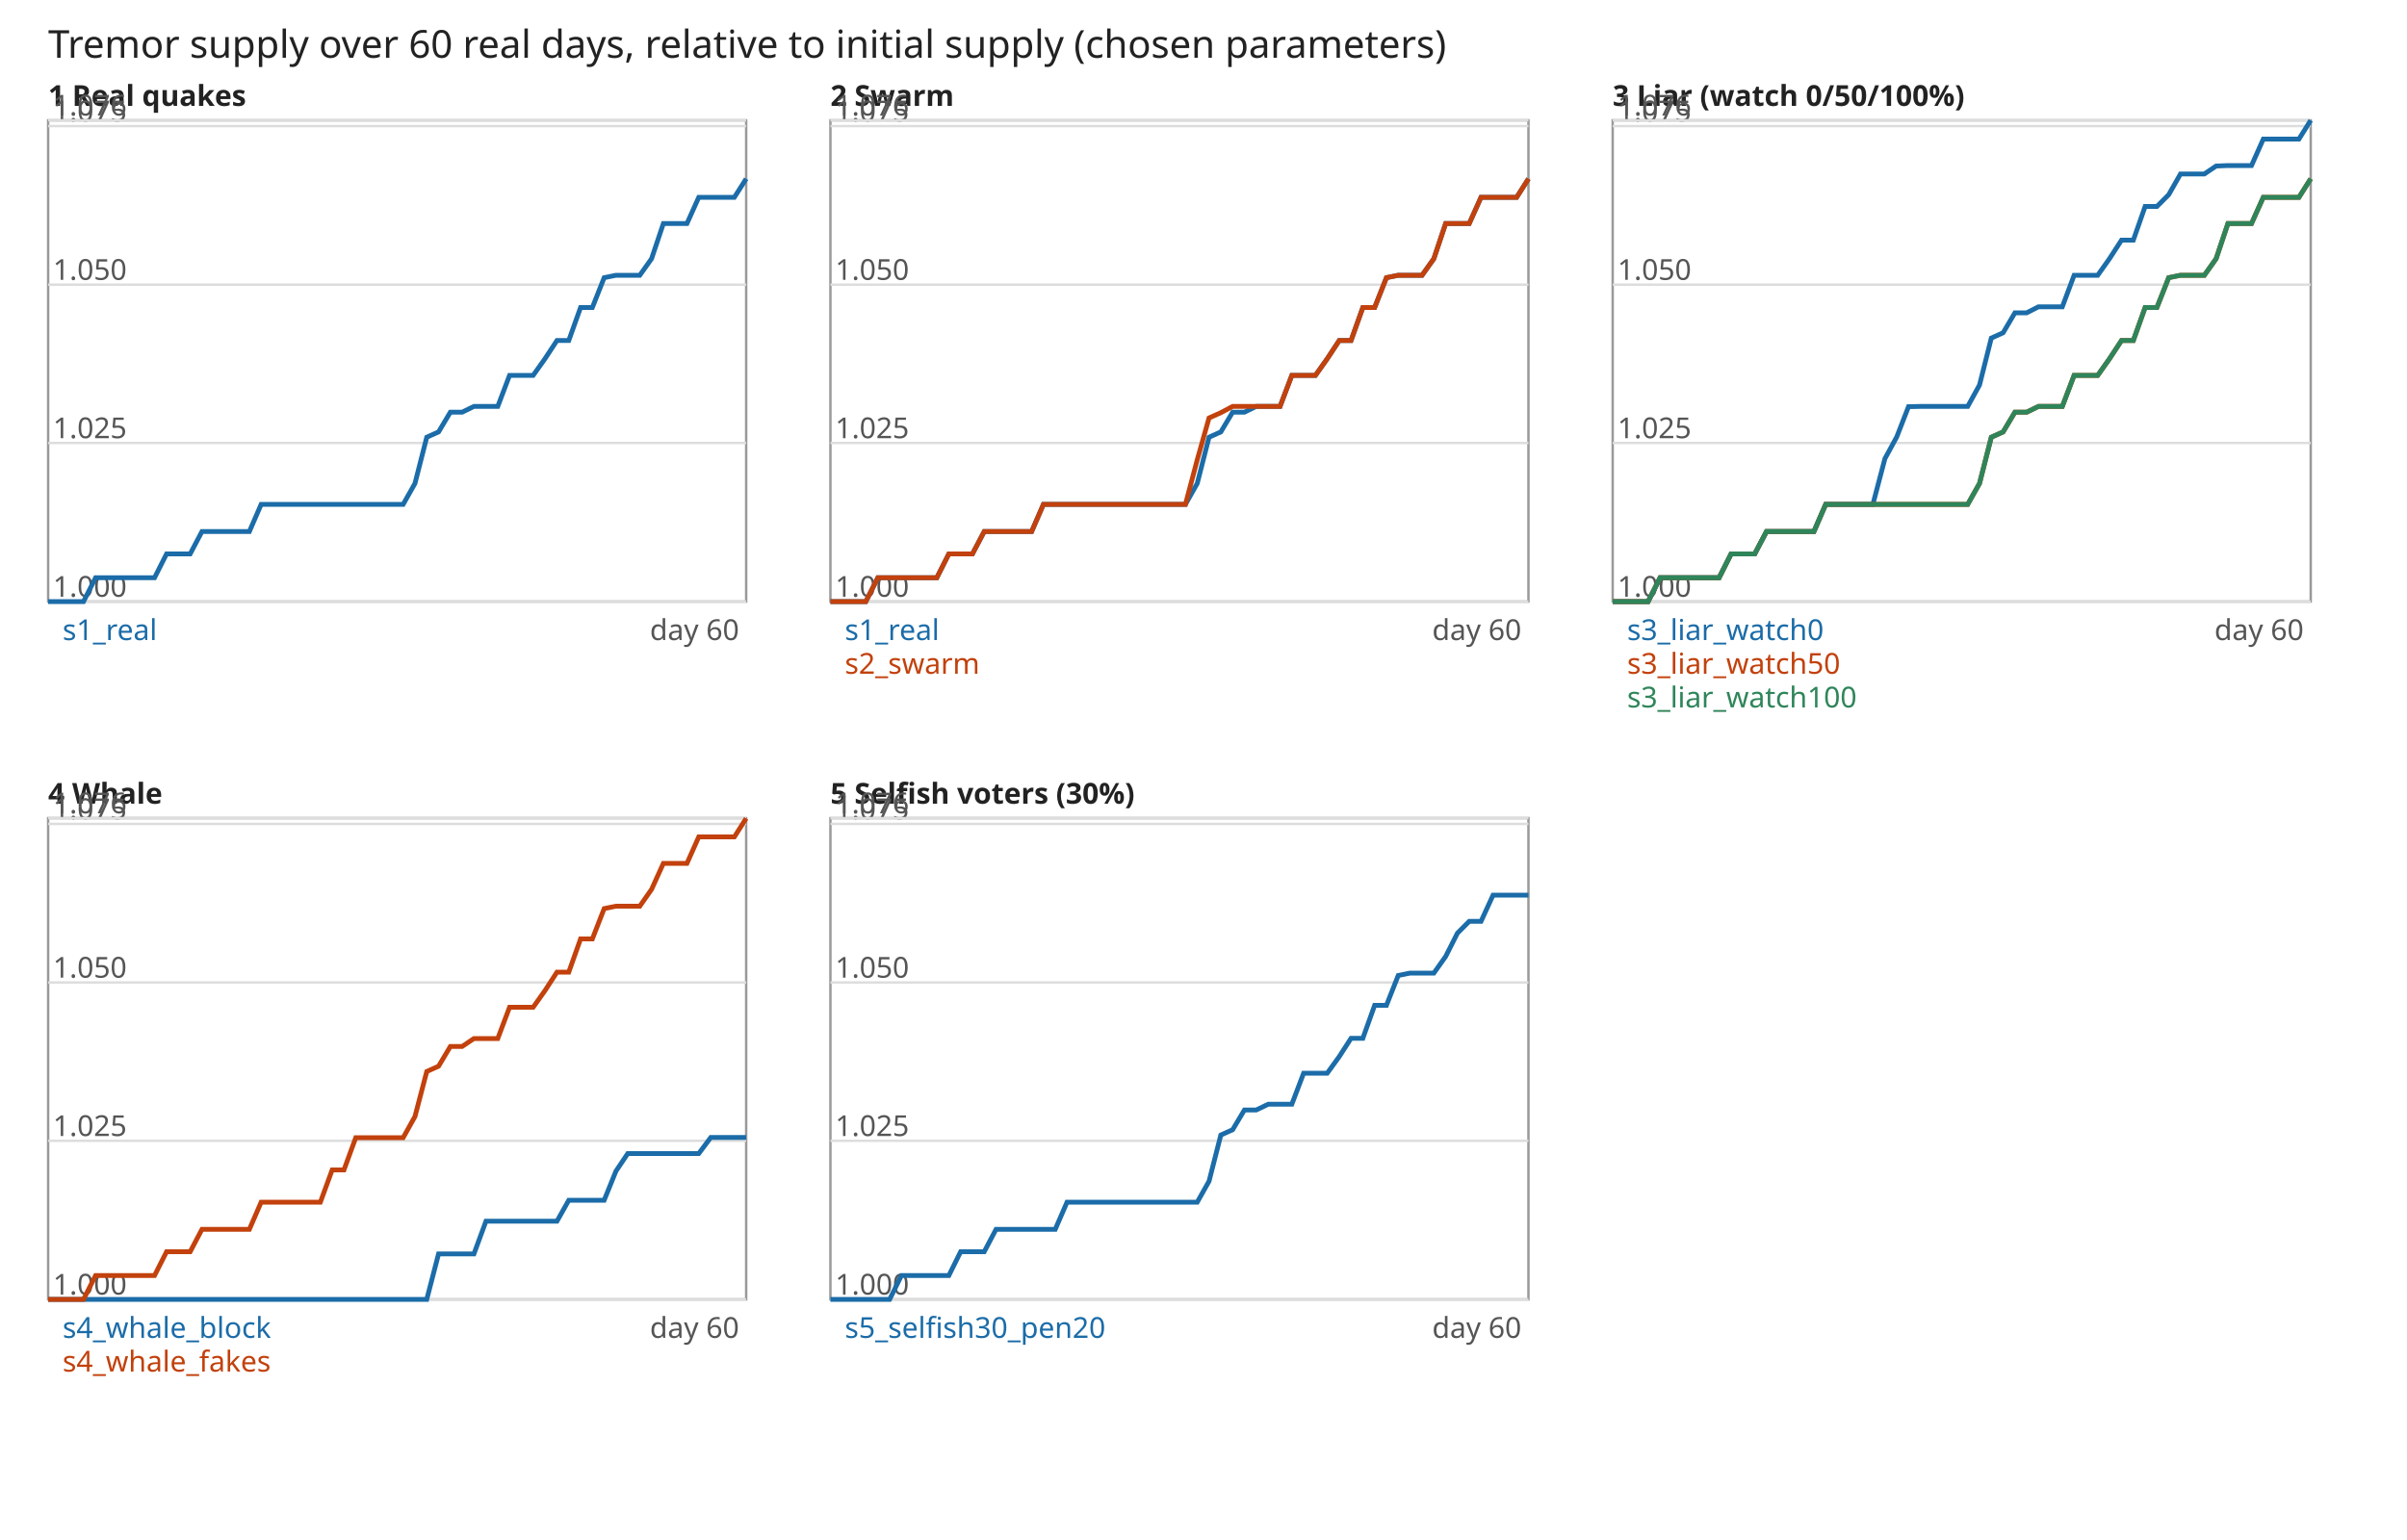
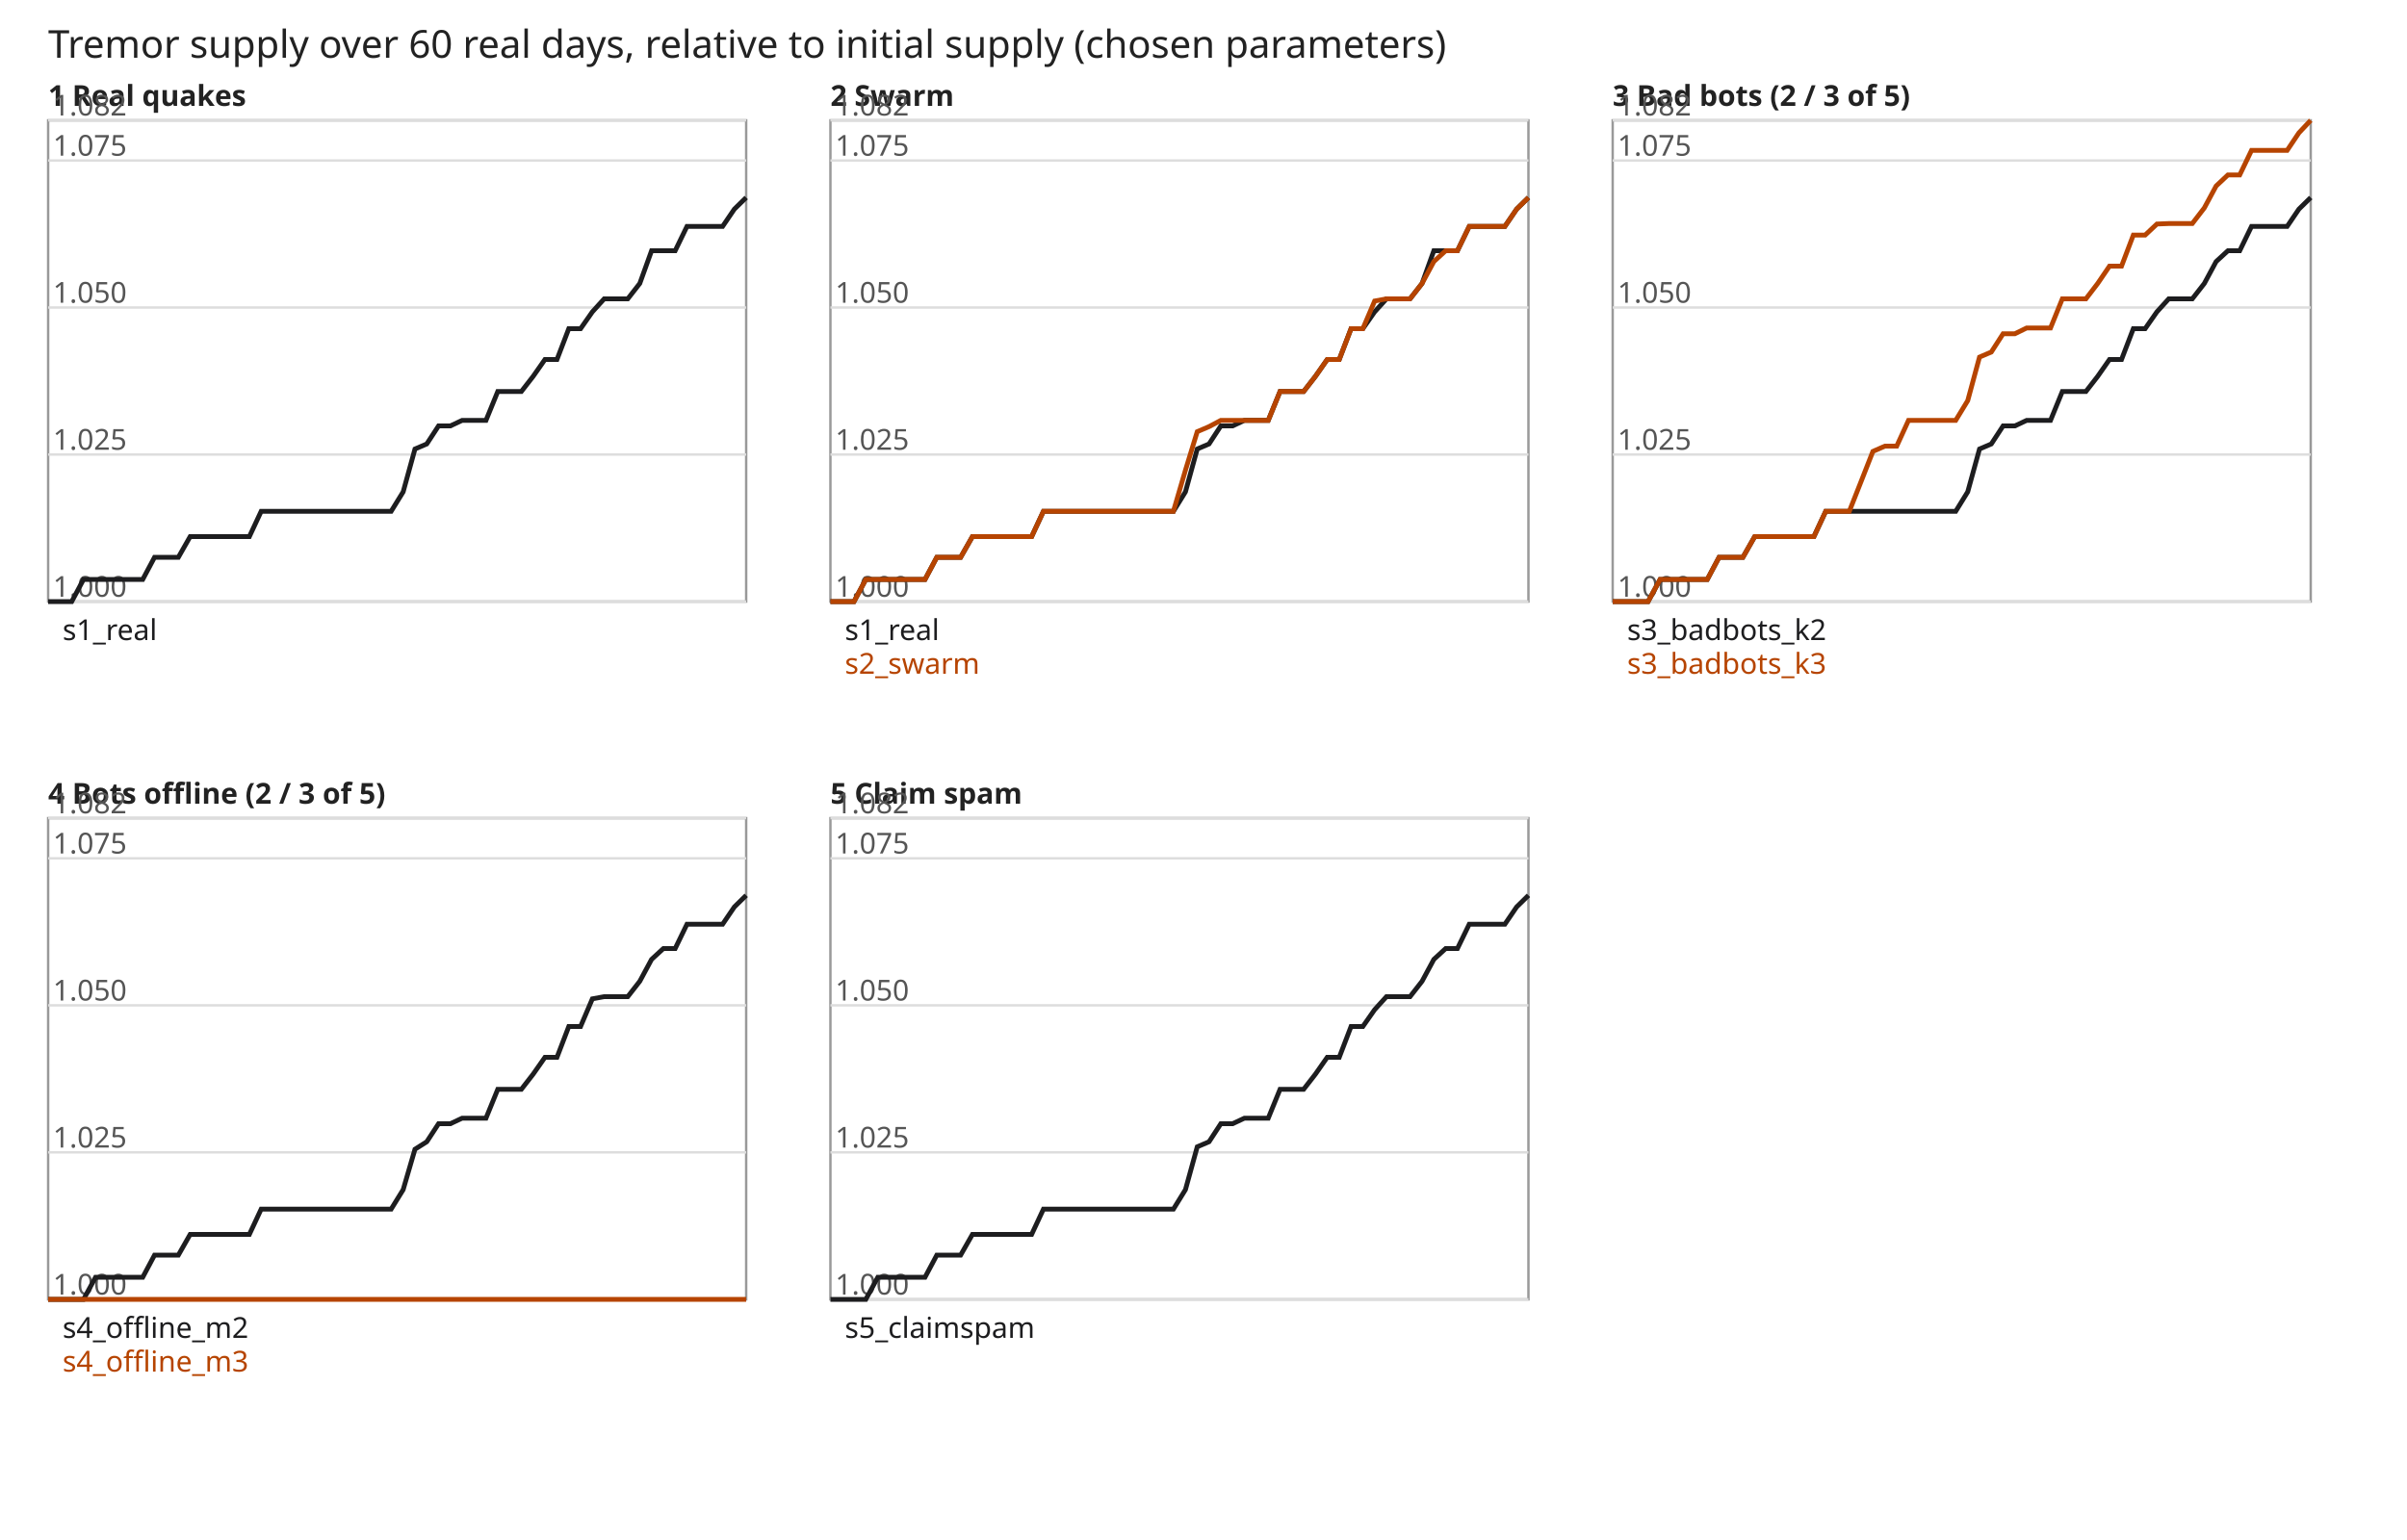
<svg xmlns="http://www.w3.org/2000/svg" viewBox="0 0 1000 640" font-family="sans-serif" font-size="12">
  <rect width="100%" height="100%" fill="#fff" />
  <text x="20" y="24" font-size="16" fill="#222">Tremor supply over 60 real days, relative to initial supply (chosen parameters)</text>
  <text x="20" y="44" fill="#222" font-weight="bold">1 Real quakes</text>
  <rect x="20" y="50" width="290" height="200" fill="none" stroke="#999" />
  <line x1="20" x2="310" y1="250.0" y2="250.0" stroke="#ddd" />
  <text x="22" y="248.0" fill="#555">1.000</text>
-   <line x1="20" x2="310" y1="184.1" y2="184.1" stroke="#ddd" />
-   <text x="22" y="182.1" fill="#555">1.025</text>
-   <line x1="20" x2="310" y1="118.3" y2="118.3" stroke="#ddd" />
-   <text x="22" y="116.3" fill="#555">1.050</text>
-   <line x1="20" x2="310" y1="52.4" y2="52.4" stroke="#ddd" />
-   <text x="22" y="50.4" fill="#555">1.075</text>
+   <line x1="20" x2="310" y1="188.9" y2="188.9" stroke="#ddd" />
+   <text x="22" y="186.9" fill="#555">1.025</text>
+   <line x1="20" x2="310" y1="127.8" y2="127.8" stroke="#ddd" />
+   <text x="22" y="125.8" fill="#555">1.050</text>
+   <line x1="20" x2="310" y1="66.7" y2="66.7" stroke="#ddd" />
+   <text x="22" y="64.7" fill="#555">1.075</text>
  <line x1="20" x2="310" y1="50.0" y2="50.0" stroke="#ddd" />
-   <text x="22" y="48.0" fill="#555">1.076</text>
-   <polyline fill="none" stroke="#1b6ca8" stroke-width="2" points="20.0,250.0 24.9,250.0 29.8,250.0 34.7,250.0 39.7,240.1 44.6,240.1 49.5,240.1 54.4,240.1 59.3,240.1 64.2,240.1 69.2,230.2 74.1,230.2 79.0,230.2 83.9,220.9 88.8,220.9 93.7,220.9 98.6,220.9 103.6,220.9 108.5,209.6 113.4,209.6 118.3,209.6 123.2,209.6 128.1,209.6 133.1,209.6 138.0,209.6 142.9,209.6 147.8,209.6 152.7,209.6 157.6,209.6 162.5,209.6 167.5,209.6 172.4,200.9 177.3,181.7 182.2,179.5 187.1,171.3 192.0,171.3 196.9,168.9 201.9,168.9 206.8,168.9 211.7,156.0 216.6,156.0 221.5,156.0 226.4,149.1 231.4,141.5 236.3,141.5 241.2,127.8 246.1,127.8 251.0,115.4 255.9,114.4 260.8,114.4 265.8,114.4 270.7,107.5 275.6,92.9 280.5,92.9 285.4,92.9 290.3,82.0 295.3,82.0 300.2,82.0 305.1,82.0 310.0,74.3" />
-   <text x="26" y="266" fill="#1b6ca8">s1_real</text>
-   <text x="270" y="266" fill="#555">day 60</text>
+   <text x="22" y="48.0" fill="#555">1.082</text>
+   <polyline fill="none" stroke="#1d1d1f" stroke-width="2" points="20.0,250.0 24.9,250.0 29.8,250.0 34.7,240.8 39.7,240.8 44.6,240.8 49.5,240.8 54.4,240.8 59.3,240.8 64.2,231.6 69.2,231.6 74.1,231.6 79.0,223.0 83.9,223.0 88.8,223.0 93.7,223.0 98.6,223.0 103.6,223.0 108.5,212.5 113.4,212.5 118.3,212.5 123.2,212.5 128.1,212.5 133.1,212.5 138.0,212.5 142.9,212.5 147.8,212.5 152.7,212.5 157.6,212.5 162.5,212.5 167.5,204.4 172.4,186.6 177.3,184.5 182.2,177.0 187.1,177.0 192.0,174.7 196.9,174.7 201.9,174.7 206.8,162.7 211.7,162.7 216.6,162.7 221.5,156.4 226.4,149.4 231.4,149.4 236.3,136.6 241.2,136.6 246.1,129.6 251.0,124.2 255.9,124.2 260.8,124.2 265.8,117.8 270.7,104.2 275.6,104.2 280.5,104.2 285.4,94.1 290.3,94.1 295.3,94.1 300.2,94.1 305.1,86.9 310.0,82.1" />
+   <text x="26" y="266" fill="#1d1d1f">s1_real</text>
  <text x="345" y="44" fill="#222" font-weight="bold">2 Swarm</text>
  <rect x="345" y="50" width="290" height="200" fill="none" stroke="#999" />
  <line x1="345" x2="635" y1="250.0" y2="250.0" stroke="#ddd" />
  <text x="347" y="248.0" fill="#555">1.000</text>
-   <line x1="345" x2="635" y1="184.1" y2="184.1" stroke="#ddd" />
-   <text x="347" y="182.1" fill="#555">1.025</text>
-   <line x1="345" x2="635" y1="118.3" y2="118.3" stroke="#ddd" />
-   <text x="347" y="116.3" fill="#555">1.050</text>
-   <line x1="345" x2="635" y1="52.4" y2="52.4" stroke="#ddd" />
-   <text x="347" y="50.4" fill="#555">1.075</text>
+   <line x1="345" x2="635" y1="188.9" y2="188.9" stroke="#ddd" />
+   <text x="347" y="186.9" fill="#555">1.025</text>
+   <line x1="345" x2="635" y1="127.8" y2="127.8" stroke="#ddd" />
+   <text x="347" y="125.8" fill="#555">1.050</text>
+   <line x1="345" x2="635" y1="66.7" y2="66.7" stroke="#ddd" />
+   <text x="347" y="64.7" fill="#555">1.075</text>
  <line x1="345" x2="635" y1="50.0" y2="50.0" stroke="#ddd" />
-   <text x="347" y="48.0" fill="#555">1.076</text>
-   <polyline fill="none" stroke="#1b6ca8" stroke-width="2" points="345.0,250.0 349.9,250.0 354.8,250.0 359.7,250.0 364.7,240.1 369.6,240.1 374.5,240.1 379.4,240.1 384.3,240.1 389.2,240.1 394.2,230.2 399.1,230.2 404.0,230.2 408.9,220.9 413.8,220.9 418.7,220.9 423.6,220.9 428.6,220.9 433.5,209.6 438.4,209.6 443.3,209.6 448.2,209.6 453.1,209.6 458.1,209.6 463.0,209.6 467.9,209.6 472.8,209.6 477.7,209.6 482.6,209.6 487.5,209.6 492.5,209.6 497.4,200.9 502.3,181.7 507.2,179.5 512.1,171.3 517.0,171.3 521.9,168.9 526.9,168.9 531.8,168.9 536.7,156.0 541.6,156.0 546.5,156.0 551.4,149.1 556.4,141.5 561.3,141.5 566.2,127.8 571.1,127.8 576.0,115.4 580.9,114.4 585.8,114.4 590.8,114.4 595.7,107.5 600.6,92.9 605.5,92.9 610.4,92.9 615.3,82.0 620.3,82.0 625.2,82.0 630.1,82.0 635.0,74.3" />
-   <text x="351" y="266" fill="#1b6ca8">s1_real</text>
-   <polyline fill="none" stroke="#c2410c" stroke-width="2" points="345.0,250.0 349.9,250.0 354.8,250.0 359.7,250.0 364.7,240.1 369.6,240.1 374.5,240.1 379.4,240.1 384.3,240.1 389.2,240.1 394.2,230.2 399.1,230.2 404.0,230.2 408.9,220.9 413.8,220.9 418.7,220.9 423.6,220.9 428.6,220.9 433.5,209.6 438.4,209.6 443.3,209.6 448.2,209.6 453.1,209.6 458.1,209.6 463.0,209.6 467.9,209.6 472.8,209.6 477.7,209.6 482.6,209.6 487.5,209.6 492.5,209.6 497.4,191.1 502.3,173.7 507.2,171.5 512.1,168.9 517.0,168.9 521.9,168.9 526.9,168.9 531.8,168.9 536.7,156.0 541.6,156.0 546.5,156.0 551.4,149.1 556.4,141.5 561.3,141.5 566.2,127.8 571.1,127.8 576.0,115.4 580.9,114.4 585.8,114.4 590.8,114.4 595.7,107.5 600.6,92.9 605.5,92.9 610.4,92.9 615.3,82.0 620.3,82.0 625.2,82.0 630.1,82.0 635.0,74.3" />
-   <text x="351" y="280" fill="#c2410c">s2_swarm</text>
-   <text x="595" y="266" fill="#555">day 60</text>
-   <text x="670" y="44" fill="#222" font-weight="bold">3 Liar (watch 0/50/100%)</text>
+   <text x="347" y="48.0" fill="#555">1.082</text>
+   <polyline fill="none" stroke="#1d1d1f" stroke-width="2" points="345.0,250.0 349.9,250.0 354.8,250.0 359.7,240.8 364.7,240.8 369.6,240.8 374.5,240.8 379.4,240.8 384.3,240.8 389.2,231.6 394.2,231.6 399.1,231.6 404.0,223.0 408.9,223.0 413.8,223.0 418.7,223.0 423.6,223.0 428.6,223.0 433.5,212.5 438.4,212.5 443.3,212.5 448.2,212.5 453.1,212.5 458.1,212.5 463.0,212.5 467.9,212.5 472.8,212.5 477.7,212.5 482.6,212.5 487.5,212.5 492.5,204.4 497.4,186.6 502.3,184.5 507.2,177.0 512.1,177.0 517.0,174.7 521.9,174.7 526.9,174.7 531.8,162.7 536.7,162.7 541.6,162.7 546.5,156.4 551.4,149.4 556.4,149.4 561.3,136.6 566.2,136.6 571.1,129.6 576.0,124.2 580.9,124.2 585.8,124.2 590.8,117.8 595.7,104.2 600.6,104.2 605.5,104.2 610.4,94.1 615.3,94.1 620.3,94.1 625.2,94.1 630.1,86.9 635.0,82.1" />
+   <text x="351" y="266" fill="#1d1d1f">s1_real</text>
+   <polyline fill="none" stroke="#b64400" stroke-width="2" points="345.0,250.0 349.9,250.0 354.8,250.0 359.7,240.8 364.7,240.8 369.6,240.8 374.5,240.8 379.4,240.8 384.3,240.8 389.2,231.6 394.2,231.6 399.1,231.6 404.0,223.0 408.9,223.0 413.8,223.0 418.7,223.0 423.6,223.0 428.6,223.0 433.5,212.5 438.4,212.5 443.3,212.5 448.2,212.5 453.1,212.5 458.1,212.5 463.0,212.5 467.9,212.5 472.8,212.5 477.7,212.5 482.6,212.5 487.5,212.5 492.5,195.4 497.4,179.4 502.3,177.3 507.2,174.7 512.1,174.7 517.0,174.7 521.9,174.7 526.9,174.7 531.8,162.7 536.7,162.7 541.6,162.7 546.5,156.4 551.4,149.4 556.4,149.4 561.3,136.6 566.2,136.6 571.1,125.1 576.0,124.2 580.9,124.2 585.8,124.2 590.8,117.8 595.7,108.7 600.6,104.2 605.5,104.2 610.4,94.1 615.3,94.1 620.3,94.1 625.2,94.1 630.1,86.9 635.0,82.1" />
+   <text x="351" y="280" fill="#b64400">s2_swarm</text>
+   <text x="670" y="44" fill="#222" font-weight="bold">3 Bad bots (2 / 3 of 5)</text>
  <rect x="670" y="50" width="290" height="200" fill="none" stroke="#999" />
  <line x1="670" x2="960" y1="250.0" y2="250.0" stroke="#ddd" />
  <text x="672" y="248.0" fill="#555">1.000</text>
-   <line x1="670" x2="960" y1="184.1" y2="184.1" stroke="#ddd" />
-   <text x="672" y="182.1" fill="#555">1.025</text>
-   <line x1="670" x2="960" y1="118.3" y2="118.3" stroke="#ddd" />
-   <text x="672" y="116.3" fill="#555">1.050</text>
-   <line x1="670" x2="960" y1="52.4" y2="52.4" stroke="#ddd" />
-   <text x="672" y="50.4" fill="#555">1.075</text>
+   <line x1="670" x2="960" y1="188.9" y2="188.9" stroke="#ddd" />
+   <text x="672" y="186.9" fill="#555">1.025</text>
+   <line x1="670" x2="960" y1="127.8" y2="127.8" stroke="#ddd" />
+   <text x="672" y="125.8" fill="#555">1.050</text>
+   <line x1="670" x2="960" y1="66.7" y2="66.7" stroke="#ddd" />
+   <text x="672" y="64.7" fill="#555">1.075</text>
  <line x1="670" x2="960" y1="50.0" y2="50.0" stroke="#ddd" />
-   <text x="672" y="48.0" fill="#555">1.076</text>
-   <polyline fill="none" stroke="#1b6ca8" stroke-width="2" points="670.0,250.0 674.9,250.0 679.8,250.0 684.7,250.0 689.7,240.1 694.6,240.1 699.5,240.1 704.4,240.1 709.3,240.1 714.2,240.1 719.2,230.2 724.1,230.2 729.0,230.2 733.9,220.9 738.8,220.9 743.7,220.9 748.6,220.9 753.6,220.9 758.5,209.6 763.4,209.6 768.3,209.6 773.2,209.6 778.1,209.6 783.1,190.6 788.0,181.6 792.9,169.0 797.8,168.9 802.7,168.9 807.6,168.9 812.5,168.9 817.5,168.9 822.4,160.0 827.3,140.5 832.2,138.3 837.1,130.0 842.0,130.0 846.9,127.5 851.9,127.5 856.8,127.5 861.7,114.4 866.6,114.4 871.5,114.4 876.4,107.5 881.4,99.8 886.3,99.8 891.2,85.8 896.1,85.8 901.0,80.9 905.9,72.3 910.8,72.3 915.8,72.3 920.7,69.0 925.6,68.8 930.5,68.8 935.4,68.8 940.3,57.8 945.3,57.8 950.2,57.8 955.1,57.8 960.0,50.0" />
-   <text x="676" y="266" fill="#1b6ca8">s3_liar_watch0</text>
-   <polyline fill="none" stroke="#c2410c" stroke-width="2" points="670.0,250.0 674.9,250.0 679.8,250.0 684.7,250.0 689.7,240.1 694.6,240.1 699.5,240.1 704.4,240.1 709.3,240.1 714.2,240.1 719.2,230.2 724.1,230.2 729.0,230.2 733.9,220.9 738.8,220.9 743.7,220.9 748.6,220.9 753.6,220.9 758.5,209.6 763.4,209.6 768.3,209.6 773.2,209.6 778.1,209.6 783.1,209.6 788.0,209.6 792.9,209.6 797.8,209.6 802.7,209.6 807.6,209.6 812.5,209.6 817.5,209.6 822.4,200.9 827.3,181.7 832.2,179.5 837.1,171.3 842.0,171.3 846.9,168.9 851.9,168.9 856.8,168.9 861.7,156.0 866.6,156.0 871.5,156.0 876.4,149.1 881.4,141.5 886.3,141.5 891.2,127.8 896.1,127.8 901.0,115.4 905.9,114.4 910.8,114.4 915.8,114.4 920.7,107.5 925.6,92.9 930.5,92.9 935.4,92.9 940.3,82.0 945.3,82.0 950.2,82.0 955.1,82.0 960.0,74.3" />
-   <text x="676" y="280" fill="#c2410c">s3_liar_watch50</text>
-   <polyline fill="none" stroke="#2f855a" stroke-width="2" points="670.0,250.0 674.9,250.0 679.8,250.0 684.7,250.0 689.7,240.1 694.6,240.1 699.5,240.1 704.4,240.1 709.3,240.1 714.2,240.1 719.2,230.2 724.1,230.2 729.0,230.2 733.9,220.9 738.8,220.9 743.7,220.9 748.6,220.9 753.6,220.9 758.5,209.6 763.4,209.6 768.3,209.6 773.2,209.6 778.1,209.6 783.1,209.6 788.0,209.6 792.9,209.6 797.8,209.6 802.7,209.6 807.6,209.6 812.5,209.6 817.5,209.6 822.4,200.9 827.3,181.7 832.2,179.5 837.1,171.3 842.0,171.3 846.9,168.9 851.9,168.9 856.8,168.9 861.7,156.0 866.6,156.0 871.5,156.0 876.4,149.1 881.4,141.5 886.3,141.5 891.2,127.8 896.1,127.8 901.0,115.4 905.9,114.4 910.8,114.4 915.8,114.4 920.7,107.5 925.6,92.9 930.5,92.9 935.4,92.9 940.3,82.0 945.3,82.0 950.2,82.0 955.1,82.0 960.0,74.3" />
-   <text x="676" y="294" fill="#2f855a">s3_liar_watch100</text>
-   <text x="920" y="266" fill="#555">day 60</text>
-   <text x="20" y="334" fill="#222" font-weight="bold">4 Whale</text>
+   <text x="672" y="48.0" fill="#555">1.082</text>
+   <polyline fill="none" stroke="#1d1d1f" stroke-width="2" points="670.0,250.0 674.9,250.0 679.8,250.0 684.7,250.0 689.7,240.8 694.6,240.8 699.5,240.8 704.4,240.8 709.3,240.8 714.2,231.6 719.2,231.6 724.1,231.6 729.0,223.0 733.9,223.0 738.8,223.0 743.7,223.0 748.6,223.0 753.6,223.0 758.5,212.5 763.4,212.5 768.3,212.5 773.2,212.5 778.1,212.5 783.1,212.5 788.0,212.5 792.9,212.5 797.8,212.5 802.7,212.5 807.6,212.5 812.5,212.5 817.5,204.4 822.4,186.6 827.3,184.5 832.2,177.0 837.1,177.0 842.0,174.7 846.9,174.7 851.9,174.7 856.8,162.7 861.7,162.7 866.6,162.7 871.5,156.4 876.4,149.4 881.4,149.4 886.3,136.6 891.2,136.6 896.1,129.6 901.0,124.2 905.9,124.2 910.8,124.2 915.8,117.8 920.7,108.7 925.6,104.2 930.5,104.2 935.4,94.1 940.3,94.1 945.3,94.1 950.2,94.1 955.1,86.9 960.0,82.1" />
+   <text x="676" y="266" fill="#1d1d1f">s3_badbots_k2</text>
+   <polyline fill="none" stroke="#b64400" stroke-width="2" points="670.0,250.0 674.9,250.0 679.8,250.0 684.7,250.0 689.7,240.8 694.6,240.8 699.5,240.8 704.4,240.8 709.3,240.8 714.2,231.6 719.2,231.6 724.1,231.6 729.0,223.0 733.9,223.0 738.8,223.0 743.7,223.0 748.6,223.0 753.6,223.0 758.5,212.5 763.4,212.5 768.3,212.5 773.2,200.1 778.1,187.6 783.1,185.4 788.0,185.4 792.9,174.7 797.8,174.7 802.7,174.7 807.6,174.7 812.5,174.7 817.5,166.5 822.4,148.4 827.3,146.3 832.2,138.7 837.1,138.7 842.0,136.3 846.9,136.3 851.9,136.3 856.8,124.2 861.7,124.2 866.6,124.2 871.5,117.8 876.4,110.6 881.4,110.6 886.3,97.7 891.2,97.7 896.1,93.1 901.0,92.9 905.9,92.9 910.8,92.9 915.8,86.4 920.7,77.3 925.6,72.7 930.5,72.7 935.4,62.5 940.3,62.5 945.3,62.5 950.2,62.5 955.1,55.2 960.0,50.0" />
+   <text x="676" y="280" fill="#b64400">s3_badbots_k3</text>
+   <text x="20" y="334" fill="#222" font-weight="bold">4 Bots offline (2 / 3 of 5)</text>
  <rect x="20" y="340" width="290" height="200" fill="none" stroke="#999" />
  <line x1="20" x2="310" y1="540.0" y2="540.0" stroke="#ddd" />
  <text x="22" y="538.0" fill="#555">1.000</text>
-   <line x1="20" x2="310" y1="474.1" y2="474.1" stroke="#ddd" />
-   <text x="22" y="472.1" fill="#555">1.025</text>
-   <line x1="20" x2="310" y1="408.3" y2="408.3" stroke="#ddd" />
-   <text x="22" y="406.3" fill="#555">1.050</text>
-   <line x1="20" x2="310" y1="342.4" y2="342.4" stroke="#ddd" />
-   <text x="22" y="340.4" fill="#555">1.075</text>
+   <line x1="20" x2="310" y1="478.9" y2="478.9" stroke="#ddd" />
+   <text x="22" y="476.9" fill="#555">1.025</text>
+   <line x1="20" x2="310" y1="417.8" y2="417.8" stroke="#ddd" />
+   <text x="22" y="415.8" fill="#555">1.050</text>
+   <line x1="20" x2="310" y1="356.7" y2="356.7" stroke="#ddd" />
+   <text x="22" y="354.7" fill="#555">1.075</text>
  <line x1="20" x2="310" y1="340.0" y2="340.0" stroke="#ddd" />
-   <text x="22" y="338.0" fill="#555">1.076</text>
-   <polyline fill="none" stroke="#1b6ca8" stroke-width="2" points="20.0,540.0 24.9,540.0 29.8,540.0 34.7,540.0 39.7,540.0 44.6,540.0 49.5,540.0 54.4,540.0 59.3,540.0 64.2,540.0 69.2,540.0 74.1,540.0 79.0,540.0 83.9,540.0 88.8,540.0 93.7,540.0 98.6,540.0 103.6,540.0 108.5,540.0 113.4,540.0 118.3,540.0 123.2,540.0 128.1,540.0 133.1,540.0 138.0,540.0 142.9,540.0 147.8,540.0 152.7,540.0 157.6,540.0 162.5,540.0 167.5,540.0 172.4,540.0 177.3,540.0 182.2,521.1 187.1,521.1 192.0,521.1 196.9,521.1 201.9,507.5 206.8,507.5 211.7,507.5 216.6,507.5 221.5,507.5 226.4,507.5 231.4,507.5 236.3,498.8 241.2,498.8 246.1,498.8 251.0,498.8 255.9,486.7 260.8,479.4 265.8,479.4 270.7,479.4 275.6,479.4 280.5,479.4 285.4,479.4 290.3,479.4 295.3,472.7 300.2,472.7 305.1,472.7 310.0,472.7" />
-   <text x="26" y="556" fill="#1b6ca8">s4_whale_block</text>
-   <polyline fill="none" stroke="#c2410c" stroke-width="2" points="20.0,540.0 24.9,540.0 29.8,540.0 34.7,540.0 39.7,530.1 44.6,530.1 49.5,530.1 54.4,530.1 59.3,530.1 64.2,530.1 69.2,520.2 74.1,520.2 79.0,520.2 83.9,510.9 88.8,510.9 93.7,510.9 98.6,510.9 103.6,510.9 108.5,499.6 113.4,499.6 118.3,499.6 123.2,499.6 128.1,499.6 133.1,499.6 138.0,486.2 142.9,486.2 147.8,472.8 152.7,472.8 157.6,472.8 162.5,472.8 167.5,472.8 172.4,464.0 177.3,445.3 182.2,443.1 187.1,434.9 192.0,434.9 196.9,431.6 201.9,431.6 206.8,431.6 211.7,418.6 216.6,418.6 221.5,418.6 226.4,411.7 231.4,404.0 236.3,404.0 241.2,390.2 246.1,390.2 251.0,377.6 255.9,376.6 260.8,376.6 265.8,376.6 270.7,369.6 275.6,358.8 280.5,358.8 285.4,358.8 290.3,347.8 295.3,347.8 300.2,347.8 305.1,347.8 310.0,340.1" />
-   <text x="26" y="570" fill="#c2410c">s4_whale_fakes</text>
-   <text x="270" y="556" fill="#555">day 60</text>
-   <text x="345" y="334" fill="#222" font-weight="bold">5 Selfish voters (30%)</text>
+   <text x="22" y="338.0" fill="#555">1.082</text>
+   <polyline fill="none" stroke="#1d1d1f" stroke-width="2" points="20.0,540.0 24.9,540.0 29.8,540.0 34.7,540.0 39.7,530.8 44.6,530.8 49.5,530.8 54.4,530.8 59.3,530.8 64.2,521.6 69.2,521.6 74.1,521.6 79.0,513.0 83.9,513.0 88.8,513.0 93.7,513.0 98.6,513.0 103.6,513.0 108.5,502.5 113.4,502.5 118.3,502.5 123.2,502.5 128.1,502.5 133.1,502.5 138.0,502.5 142.9,502.5 147.8,502.5 152.7,502.5 157.6,502.5 162.5,502.5 167.5,494.4 172.4,477.6 177.3,474.5 182.2,467.0 187.1,467.0 192.0,464.7 196.9,464.7 201.9,464.7 206.8,452.7 211.7,452.7 216.6,452.7 221.5,446.4 226.4,439.4 231.4,439.4 236.3,426.6 241.2,426.6 246.1,415.1 251.0,414.2 255.9,414.2 260.8,414.2 265.8,407.8 270.7,398.7 275.6,394.2 280.5,394.2 285.4,384.1 290.3,384.1 295.3,384.1 300.2,384.1 305.1,376.9 310.0,372.1" />
+   <text x="26" y="556" fill="#1d1d1f">s4_offline_m2</text>
+   <polyline fill="none" stroke="#b64400" stroke-width="2" points="20.0,540.0 24.9,540.0 29.8,540.0 34.7,540.0 39.7,540.0 44.6,540.0 49.5,540.0 54.4,540.0 59.3,540.0 64.2,540.0 69.2,540.0 74.1,540.0 79.0,540.0 83.9,540.0 88.8,540.0 93.7,540.0 98.6,540.0 103.6,540.0 108.5,540.0 113.4,540.0 118.3,540.0 123.2,540.0 128.1,540.0 133.1,540.0 138.0,540.0 142.9,540.0 147.8,540.0 152.7,540.0 157.6,540.0 162.5,540.0 167.5,540.0 172.4,540.0 177.3,540.0 182.2,540.0 187.1,540.0 192.0,540.0 196.9,540.0 201.9,540.0 206.8,540.0 211.7,540.0 216.6,540.0 221.5,540.0 226.4,540.0 231.4,540.0 236.3,540.0 241.2,540.0 246.1,540.0 251.0,540.0 255.9,540.0 260.8,540.0 265.8,540.0 270.7,540.0 275.6,540.0 280.5,540.0 285.4,540.0 290.3,540.0 295.3,540.0 300.2,540.0 305.1,540.0 310.0,540.0" />
+   <text x="26" y="570" fill="#b64400">s4_offline_m3</text>
+   <text x="345" y="334" fill="#222" font-weight="bold">5 Claim spam</text>
  <rect x="345" y="340" width="290" height="200" fill="none" stroke="#999" />
  <line x1="345" x2="635" y1="540.0" y2="540.0" stroke="#ddd" />
  <text x="347" y="538.0" fill="#555">1.000</text>
-   <line x1="345" x2="635" y1="474.1" y2="474.1" stroke="#ddd" />
-   <text x="347" y="472.1" fill="#555">1.025</text>
-   <line x1="345" x2="635" y1="408.3" y2="408.3" stroke="#ddd" />
-   <text x="347" y="406.3" fill="#555">1.050</text>
-   <line x1="345" x2="635" y1="342.4" y2="342.4" stroke="#ddd" />
-   <text x="347" y="340.4" fill="#555">1.075</text>
+   <line x1="345" x2="635" y1="478.9" y2="478.9" stroke="#ddd" />
+   <text x="347" y="476.9" fill="#555">1.025</text>
+   <line x1="345" x2="635" y1="417.8" y2="417.8" stroke="#ddd" />
+   <text x="347" y="415.8" fill="#555">1.050</text>
+   <line x1="345" x2="635" y1="356.7" y2="356.7" stroke="#ddd" />
+   <text x="347" y="354.7" fill="#555">1.075</text>
  <line x1="345" x2="635" y1="340.0" y2="340.0" stroke="#ddd" />
-   <text x="347" y="338.0" fill="#555">1.076</text>
-   <polyline fill="none" stroke="#1b6ca8" stroke-width="2" points="345.0,540.0 349.9,540.0 354.8,540.0 359.7,540.0 364.7,540.0 369.6,540.0 374.5,530.1 379.4,530.1 384.3,530.1 389.2,530.1 394.2,530.1 399.1,520.2 404.0,520.2 408.9,520.2 413.8,510.9 418.7,510.9 423.6,510.9 428.6,510.9 433.5,510.9 438.4,510.9 443.3,499.6 448.2,499.6 453.1,499.6 458.1,499.6 463.0,499.6 467.9,499.6 472.8,499.6 477.7,499.6 482.6,499.6 487.5,499.6 492.5,499.6 497.4,499.6 502.3,490.9 507.2,471.7 512.1,469.5 517.0,461.3 521.9,461.3 526.9,458.9 531.8,458.9 536.7,458.9 541.6,446.0 546.5,446.0 551.4,446.0 556.4,439.1 561.3,431.5 566.2,431.5 571.1,417.8 576.0,417.8 580.9,405.4 585.8,404.4 590.8,404.4 595.7,404.4 600.6,397.5 605.5,387.8 610.4,382.9 615.3,382.9 620.3,372.0 625.2,372.0 630.1,372.0 635.0,372.0" />
-   <text x="351" y="556" fill="#1b6ca8">s5_selfish30_pen20</text>
-   <text x="595" y="556" fill="#555">day 60</text>
+   <text x="347" y="338.0" fill="#555">1.082</text>
+   <polyline fill="none" stroke="#1d1d1f" stroke-width="2" points="345.0,540.0 349.9,540.0 354.8,540.0 359.7,540.0 364.7,530.8 369.6,530.8 374.5,530.8 379.4,530.8 384.3,530.8 389.2,521.6 394.2,521.6 399.1,521.6 404.0,513.0 408.9,513.0 413.8,513.0 418.7,513.0 423.6,513.0 428.6,513.0 433.5,502.5 438.4,502.5 443.3,502.5 448.2,502.5 453.1,502.5 458.1,502.5 463.0,502.5 467.9,502.5 472.8,502.5 477.7,502.5 482.6,502.5 487.5,502.5 492.5,494.4 497.4,476.6 502.3,474.5 507.2,467.0 512.1,467.0 517.0,464.7 521.9,464.7 526.9,464.7 531.8,452.7 536.7,452.7 541.6,452.7 546.5,446.4 551.4,439.4 556.4,439.4 561.3,426.6 566.2,426.6 571.1,419.6 576.0,414.2 580.9,414.2 585.8,414.2 590.8,407.8 595.7,398.7 600.6,394.2 605.5,394.2 610.4,384.1 615.3,384.1 620.3,384.1 625.2,384.1 630.1,376.9 635.0,372.1" />
+   <text x="351" y="556" fill="#1d1d1f">s5_claimspam</text>
</svg>
